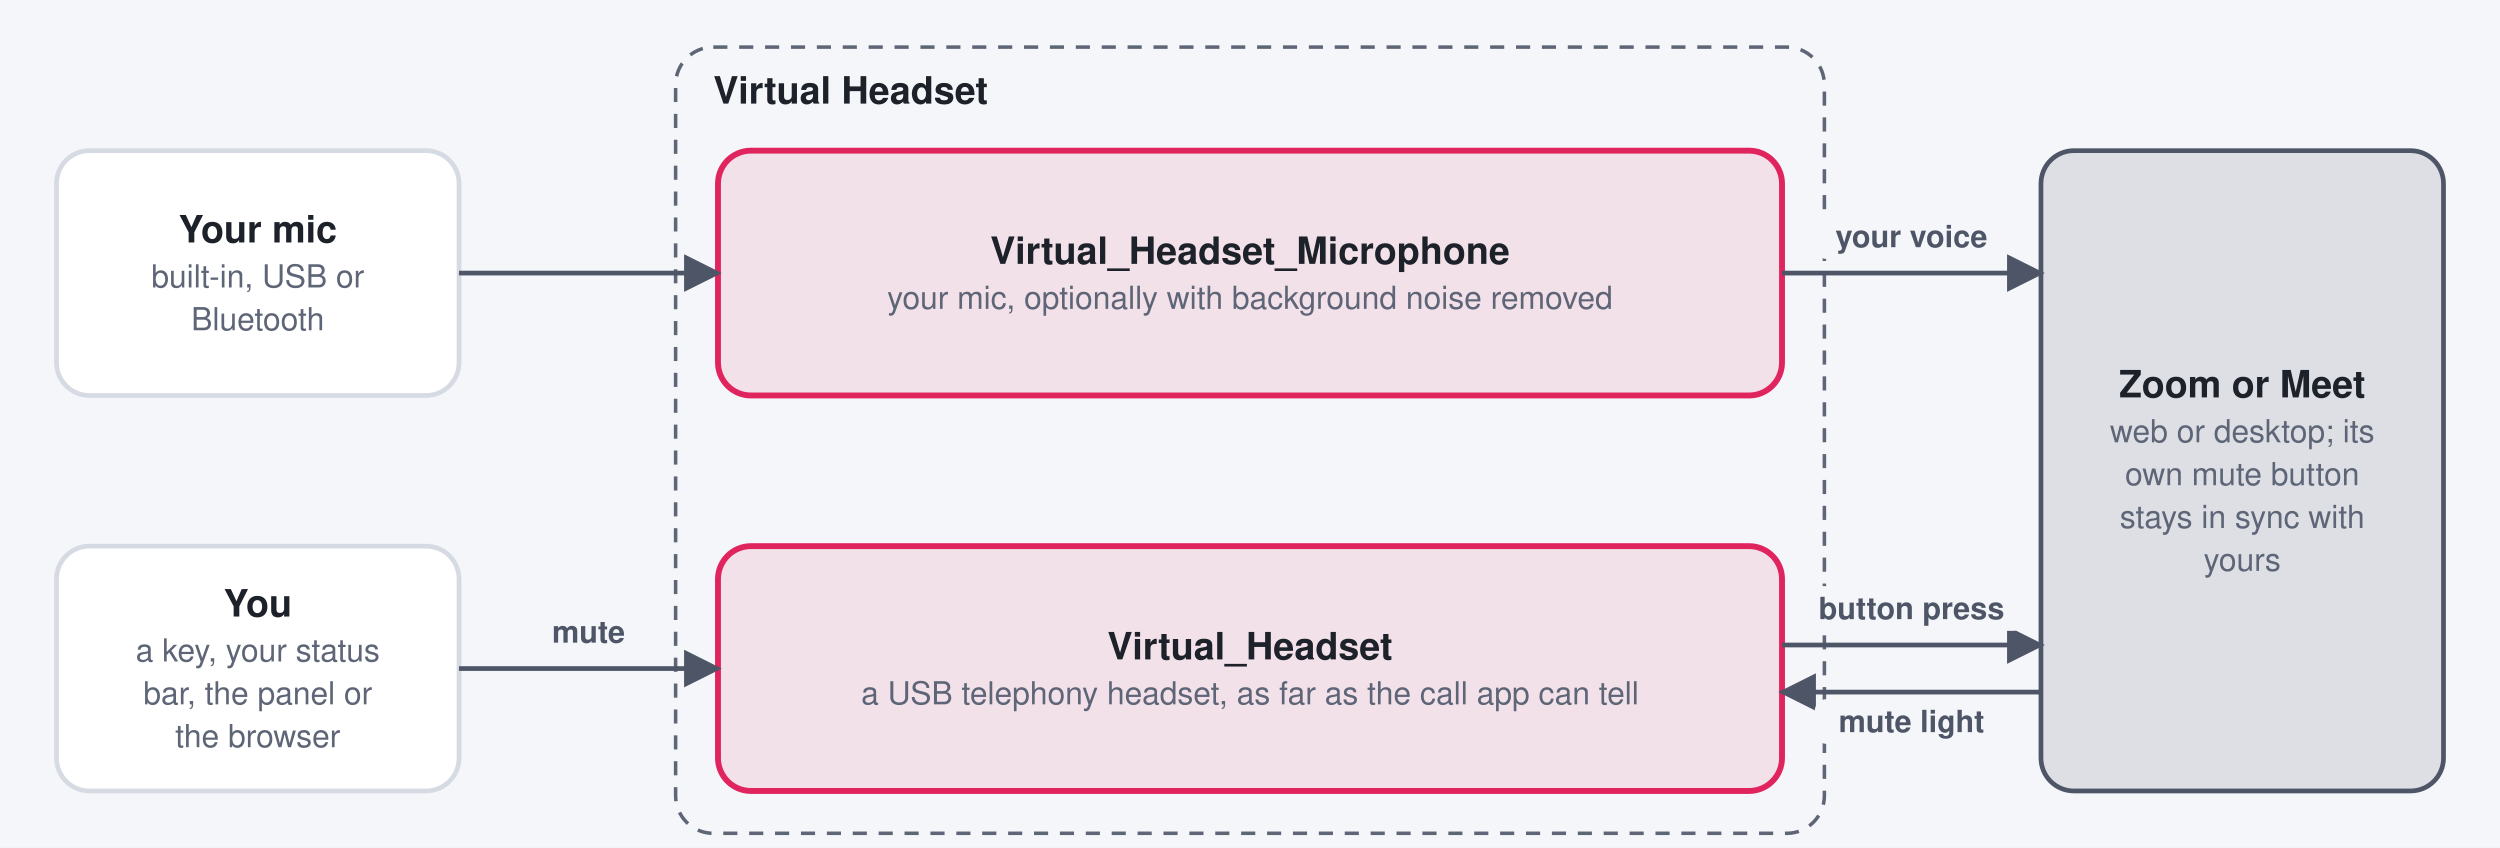
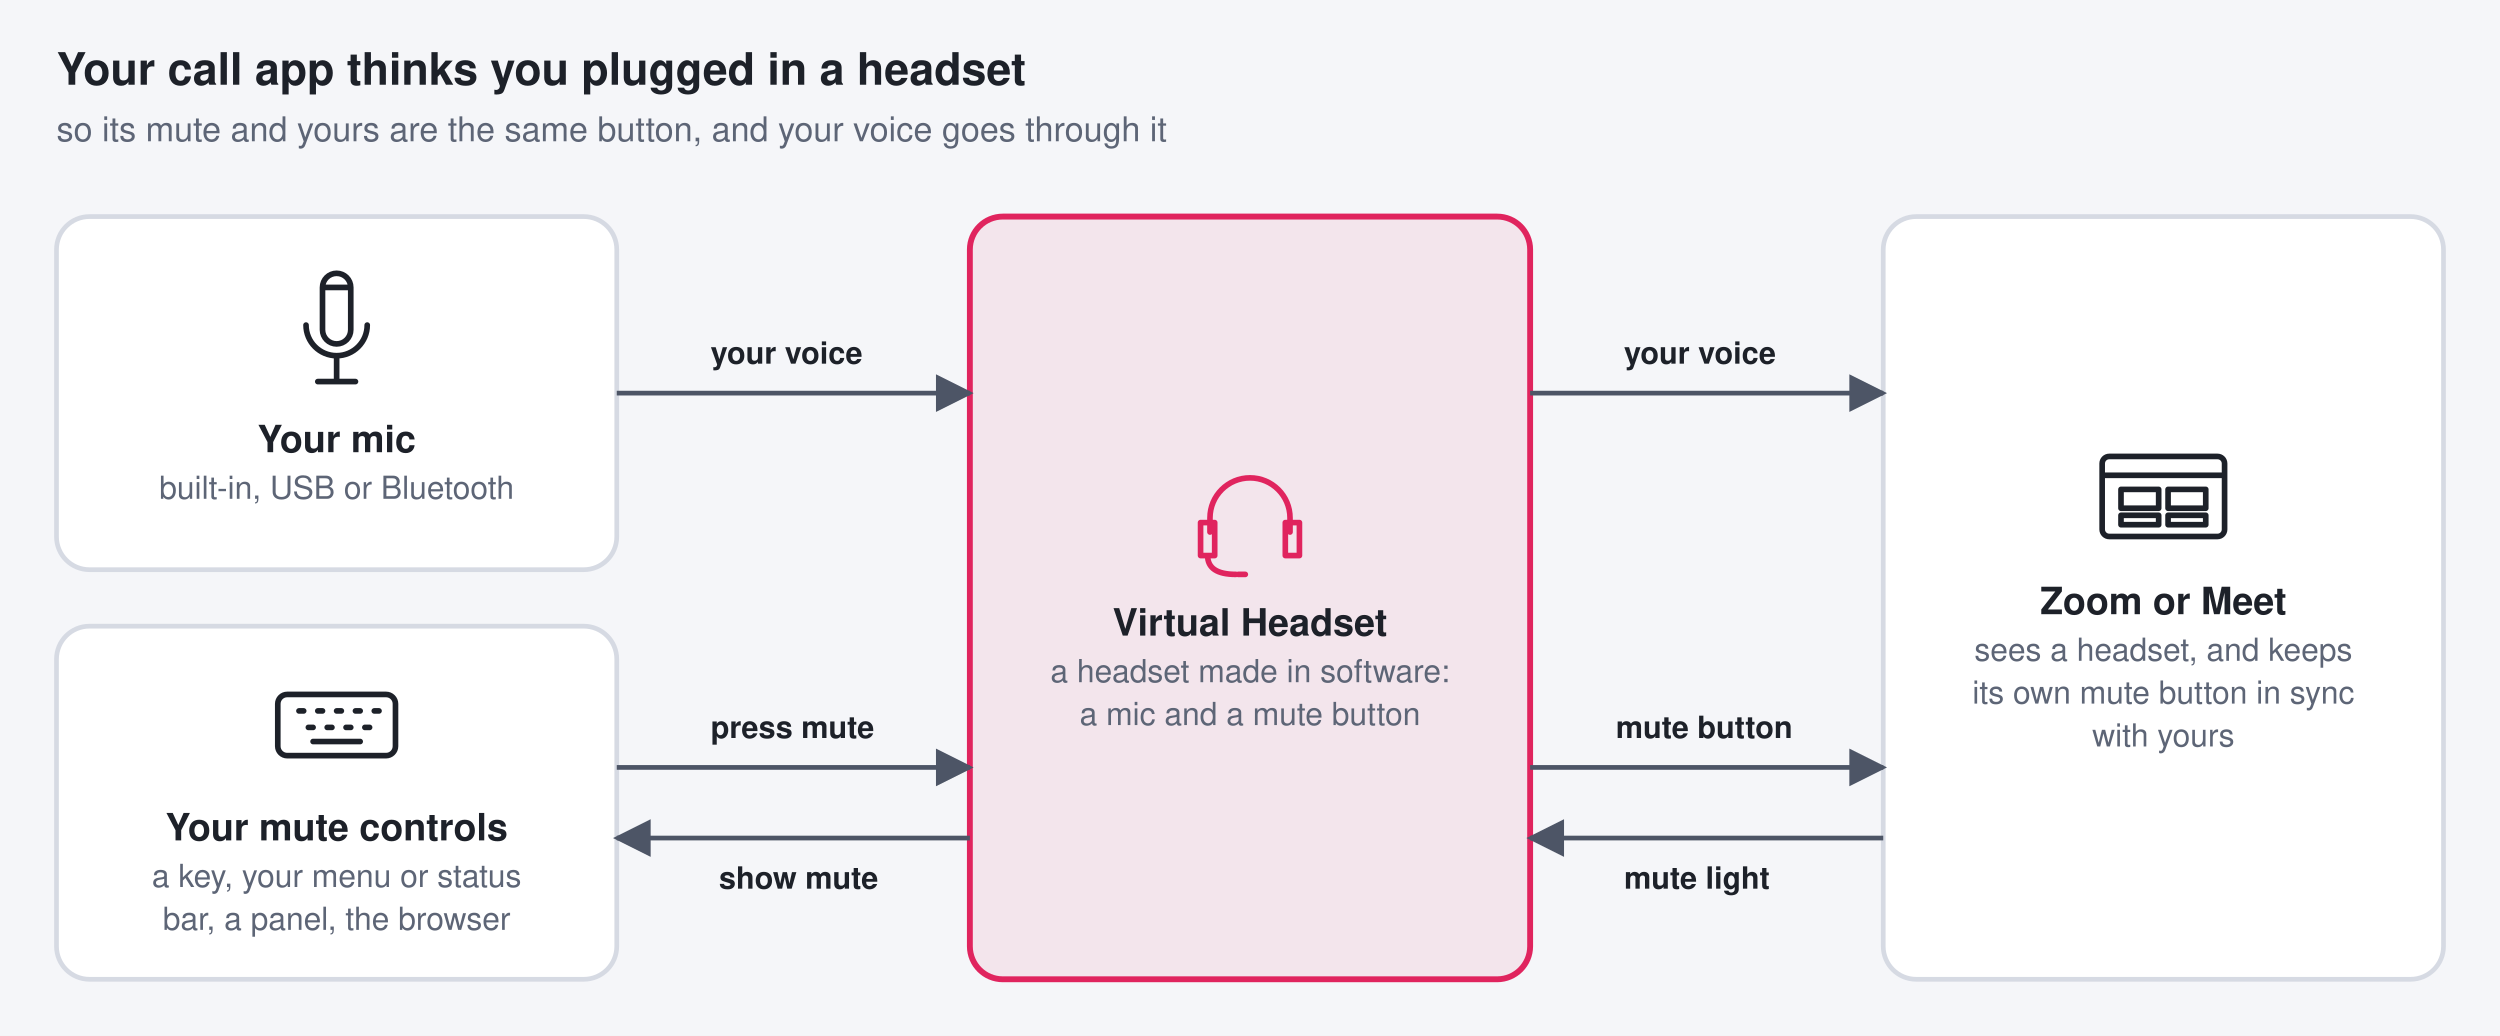
- <svg xmlns="http://www.w3.org/2000/svg" viewBox="0 0 1062 360" width="1062" height="360" role="img">
+ <svg xmlns="http://www.w3.org/2000/svg" viewBox="0 0 1062 440" width="1062" height="440" role="img">
  <style>
  text { font-family: -apple-system, 'Segoe UI', Helvetica, Arial, sans-serif; fill: #1d2129; }
  .bg { fill: #f5f6f9; }
  .box { fill: #ffffff; stroke: #d6dae3; stroke-width: 2; }
-   .key { fill: #e0245e; fill-opacity: .1; stroke: #e0245e; stroke-width: 2.5; }
-   .end { fill: #4d5566; fill-opacity: .14; stroke: #4d5566; stroke-width: 2; }
-   .group { fill: none; stroke: #5d6576; stroke-width: 1.5; stroke-dasharray: 6 5; }
+   .key { fill: #e0245e; fill-opacity: .08; stroke: #e0245e; stroke-width: 2.5; }
+   .head { font-size: 19px; font-weight: 700; }
+   .lede { font-size: 14.5px; fill: #5d6576; }
  .title { font-size: 16px; font-weight: 650; }
  .sub { font-size: 13.5px; fill: #5d6576; }
-   .label { font-size: 13px; font-weight: 550; fill: #4d5566; }
+   .label { font-size: 13px; font-weight: 600; fill: #1d2129; }
  .axis { font-size: 12.5px; fill: #5d6576; }
+   .axis-strong { font-size: 12.5px; font-weight: 650; fill: #1d2129; }
  .edge { fill: none; stroke: #4d5566; stroke-width: 2; marker-end: url(#arrow); }
  .tick { stroke: #5d6576; stroke-width: 1.5; stroke-dasharray: 4 4; }
  .tag { fill: #f5f6f9; }
-   .head { fill: #4d5566; }
+   .arrowhead { fill: #4d5566; }
+   .badge { fill: #e0245e; }
+   .badge-text { font-size: 12px; font-weight: 700; fill: #ffffff; }
+   .ink { fill: none; stroke: #1d2129; stroke-width: 2.4; stroke-linecap: round; stroke-linejoin: round; }
+   .ink-live { fill: none; stroke: #e0245e; stroke-width: 2.4; stroke-linecap: round; stroke-linejoin: round; }
  .seg-quiet { fill: #ffffff; stroke: #d6dae3; stroke-width: 1.5; }
  .seg-live { fill: #e0245e; fill-opacity: .2; stroke: #e0245e; stroke-width: 1.5; }
  .seg-ok { fill: #23864f; fill-opacity: .2; stroke: #23864f; stroke-width: 1.5; }
  .seg-mono { fill: #4d5566; fill-opacity: .16; stroke: #4d5566; stroke-width: 1.5; }
</style>
  <defs>
    <marker id="arrow" viewBox="0 0 10 10" refX="9" refY="5" markerWidth="8" markerHeight="8" orient="auto-start-reverse">
-       <path class="head" d="M0 0L10 5L0 10z" />
+       <path class="arrowhead" d="M0 0L10 5L0 10z" />
    </marker>
  </defs>
-   <rect class="bg" width="1062" height="360" />
-   <rect class="group" x="287" y="20" width="488" height="334" rx="16" />
-   <text class="title" x="303" y="44">Virtual Headset</text>
-   <rect class="box" x="24" y="64" width="171" height="104" rx="14" />
-   <text class="title" x="109.5" y="103" text-anchor="middle">Your mic</text>
-   <text class="sub" x="109.5" y="122.1" text-anchor="middle">built-in, USB or</text>
-   <text class="sub" x="109.5" y="140.3" text-anchor="middle">Bluetooth</text>
-   <rect class="box" x="24" y="232" width="171" height="104" rx="14" />
-   <text class="title" x="109.5" y="261.9" text-anchor="middle">You</text>
-   <text class="sub" x="109.5" y="281" text-anchor="middle">a key, your status</text>
-   <text class="sub" x="109.5" y="299.2" text-anchor="middle">bar, the panel or</text>
-   <text class="sub" x="109.5" y="317.4" text-anchor="middle">the browser</text>
-   <rect class="key" x="305" y="64" width="452" height="104" rx="14" />
-   <text class="title" x="531" y="112.1" text-anchor="middle">Virtual_Headset_Microphone</text>
-   <text class="sub" x="531" y="131.2" text-anchor="middle">your mic, optionally with background noise removed</text>
-   <rect class="key" x="305" y="232" width="452" height="104" rx="14" />
-   <text class="title" x="531" y="280.1" text-anchor="middle">Virtual_Headset</text>
-   <text class="sub" x="531" y="299.2" text-anchor="middle">a USB telephony headset, as far as the call app can tell</text>
-   <rect class="end" x="867" y="64" width="171" height="272" rx="14" />
-   <text class="title" x="952.5" y="168.8" text-anchor="middle">Zoom or Meet</text>
-   <text class="sub" x="952.5" y="187.9" text-anchor="middle">web or desktop; its</text>
-   <text class="sub" x="952.5" y="206.1" text-anchor="middle">own mute button</text>
-   <text class="sub" x="952.5" y="224.3" text-anchor="middle">stays in sync with</text>
-   <text class="sub" x="952.5" y="242.5" text-anchor="middle">yours</text>
-   <path class="edge" d="M195 116L305 116" />
-   <path class="edge" d="M195 284L305 284" />
-   <rect class="tag" x="230" y="259" width="40.1" height="19" rx="5" />
-   <text class="label" x="250" y="273" text-anchor="middle">mute</text>
-   <path class="edge" d="M757 116L867 116" />
-   <rect class="tag" x="770.9" y="91" width="82.2" height="19" rx="5" />
-   <text class="label" x="812" y="105" text-anchor="middle">your voice</text>
-   <path class="edge" d="M757 274L867 274" />
-   <rect class="tag" x="763.9" y="249" width="96.2" height="19" rx="5" />
-   <text class="label" x="812" y="263" text-anchor="middle">button press</text>
-   <path class="edge" d="M867 294L757 294" />
-   <rect class="tag" x="770.9" y="297" width="82.2" height="19" rx="5" />
-   <text class="label" x="812" y="311" text-anchor="middle">mute light</text>
+   <rect class="bg" width="1062" height="440" />
+   <text class="head" x="24" y="36">Your call app thinks you plugged in a headset</text>
+   <text class="lede" x="24" y="60">so its mute and yours are the same button, and your voice goes through it</text>
+   <rect class="box" x="24" y="92" width="238" height="150" rx="14" />
+   <path class="ink" transform="translate(143 142.1)" d="M-6 -20h12v18a6 6 0 0 1 -12 0zM-6 -20a6 6 0 0 1 12 0M-13 -4a13 13 0 0 0 26 0M0 9v11M-8 20h16" />
+   <text class="title" x="143" y="192.1" text-anchor="middle">Your mic</text>
+   <text class="sub" x="143" y="211.9" text-anchor="middle">built-in, USB or Bluetooth</text>
+   <rect class="box" x="24" y="266" width="238" height="150" rx="14" />
+   <path class="ink" transform="translate(143 307)" d="M-21 -12h42a4 4 0 0 1 4 4v18a4 4 0 0 1 -4 4h-42a4 4 0 0 1 -4 -4v-18a4 4 0 0 1 4 -4zM-16 -5h2M-8 -5h2M0 -5h2M8 -5h2M16 -5h2M-12 2h2M-4 2h2M4 2h2M12 2h2M-10 8h20" />
+   <text class="title" x="143" y="357" text-anchor="middle">Your mute controls</text>
+   <text class="sub" x="143" y="376.8" text-anchor="middle">a key, your menu or status</text>
+   <text class="sub" x="143" y="395" text-anchor="middle">bar, a panel, the browser</text>
+   <rect class="key" x="412" y="92" width="238" height="324" rx="14" />
+   <path class="ink-live" transform="translate(531 220)" d="M-17 6v-6a17 17 0 0 1 34 0v6M-21 2h6v14h-6zM15 2h6v14h-6zM-18 16q0 8 12 8M-5 24h3" />
+   <text class="title" x="531" y="270" text-anchor="middle">Virtual Headset</text>
+   <text class="sub" x="531" y="289.8" text-anchor="middle">a headset made in software:</text>
+   <text class="sub" x="531" y="308" text-anchor="middle">a mic and a mute button</text>
+   <rect class="box" x="800" y="92" width="238" height="324" rx="14" />
+   <path class="ink" transform="translate(919 210.9)" d="M-23 -17h46a3 3 0 0 1 3 3v28a3 3 0 0 1 -3 3h-46a3 3 0 0 1 -3 -3v-28a3 3 0 0 1 3 -3zM-26 -9h52M-18 -3h16v8h-16zM2 -3h16v8h-16zM-18 8h16v4h-16zM2 8h16v4h-16z" />
+   <text class="title" x="919" y="260.9" text-anchor="middle">Zoom or Meet</text>
+   <text class="sub" x="919" y="280.7" text-anchor="middle">sees a headset, and keeps</text>
+   <text class="sub" x="919" y="298.9" text-anchor="middle">its own mute button in sync</text>
+   <text class="sub" x="919" y="317.1" text-anchor="middle">with yours</text>
+   <path class="edge" d="M262 167L412 167" />
+   <rect class="tag" x="294.9" y="139" width="84.2" height="22" rx="6" />
+   <text class="label" x="301.9" y="154.5">your voice</text>
+   <path class="edge" d="M650 167L800 167" />
+   <rect class="tag" x="682.9" y="139" width="84.2" height="22" rx="6" />
+   <text class="label" x="689.9" y="154.5">your voice</text>
+   <path class="edge" d="M262 326L412 326" />
+   <rect class="tag" x="294.9" y="298" width="84.2" height="22" rx="6" />
+   <text class="label" x="301.9" y="313.5">press mute</text>
+   <path class="edge" d="M412 356L262 356" />
+   <rect class="tag" x="298.4" y="362" width="77.2" height="22" rx="6" />
+   <text class="label" x="305.4" y="377.5">show mute</text>
+   <path class="edge" d="M650 326L800 326" />
+   <rect class="tag" x="679.4" y="298" width="91.2" height="22" rx="6" />
+   <text class="label" x="686.4" y="313.5">mute button</text>
+   <path class="edge" d="M800 356L650 356" />
+   <rect class="tag" x="682.9" y="362" width="84.2" height="22" rx="6" />
+   <text class="label" x="689.9" y="377.5">mute light</text>
</svg>
